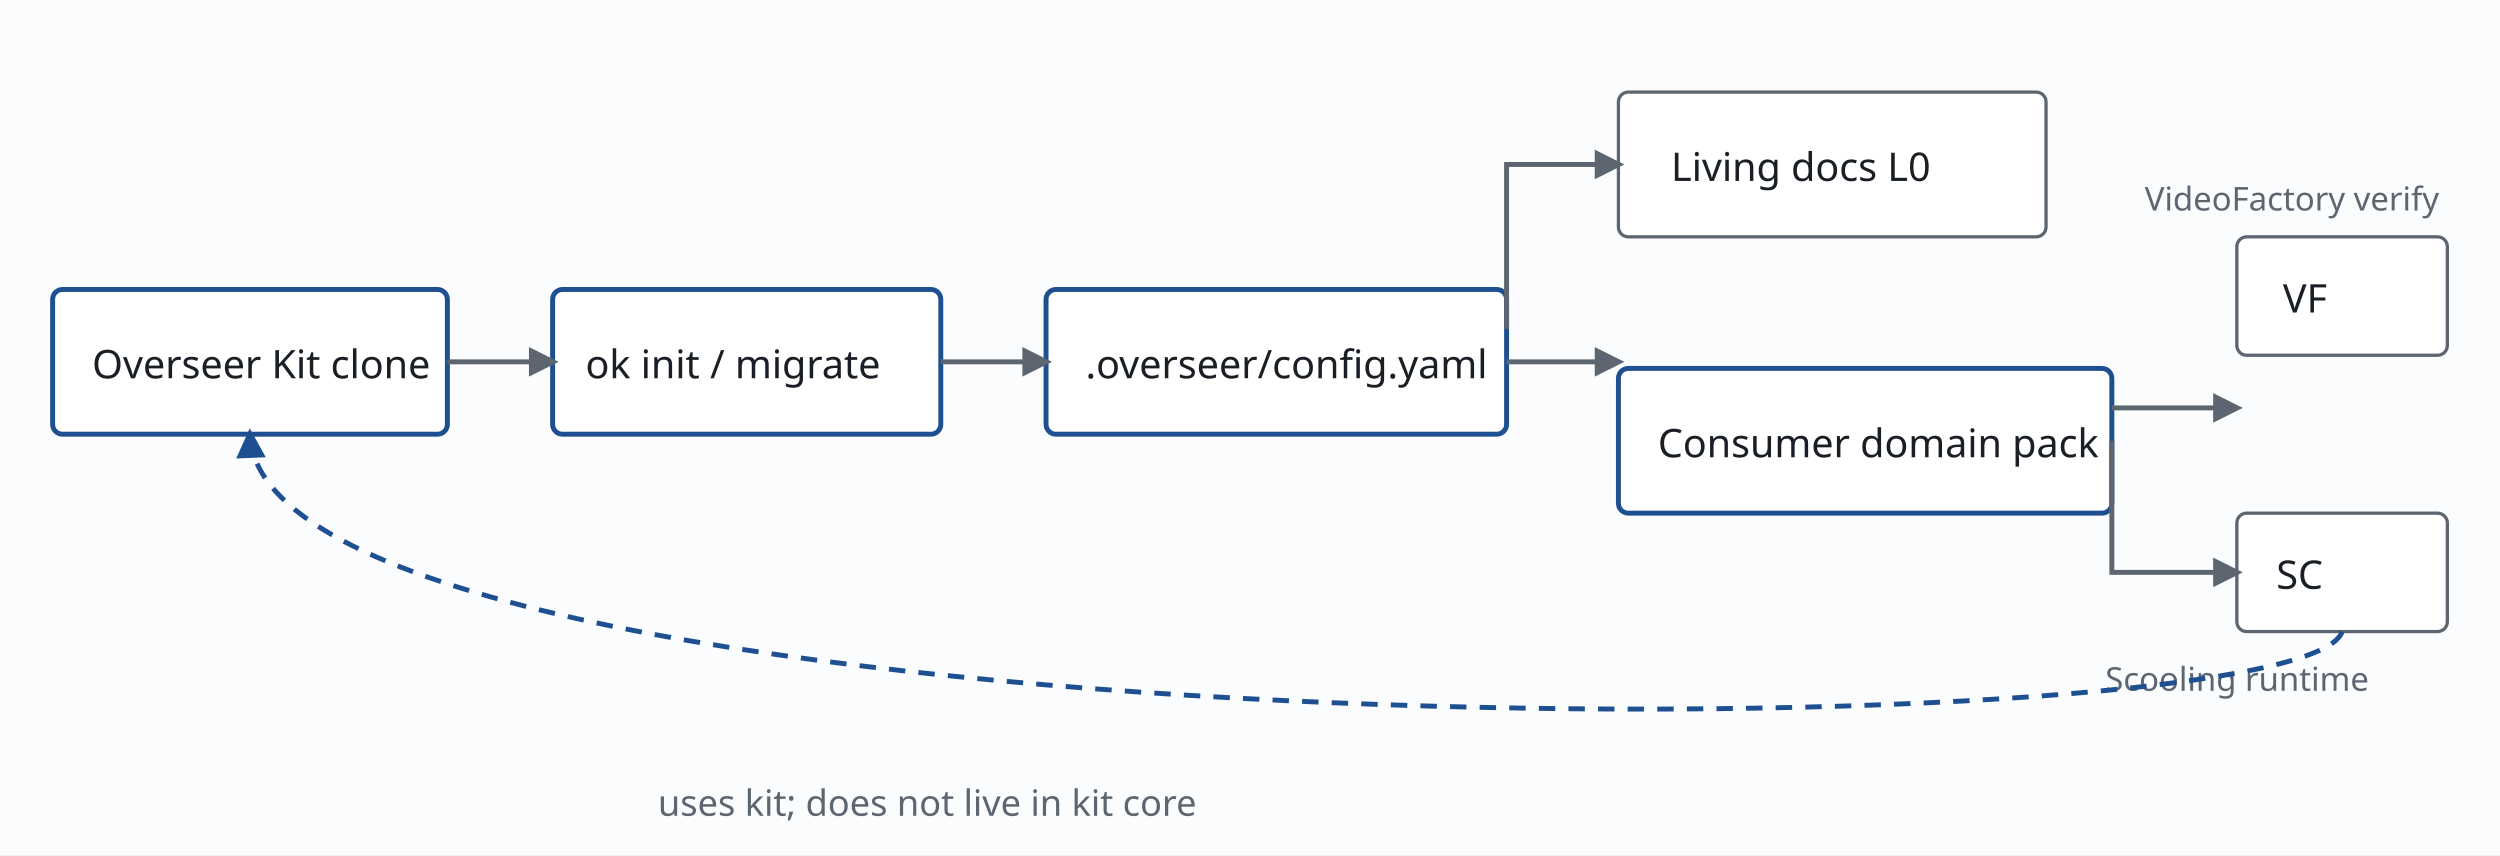
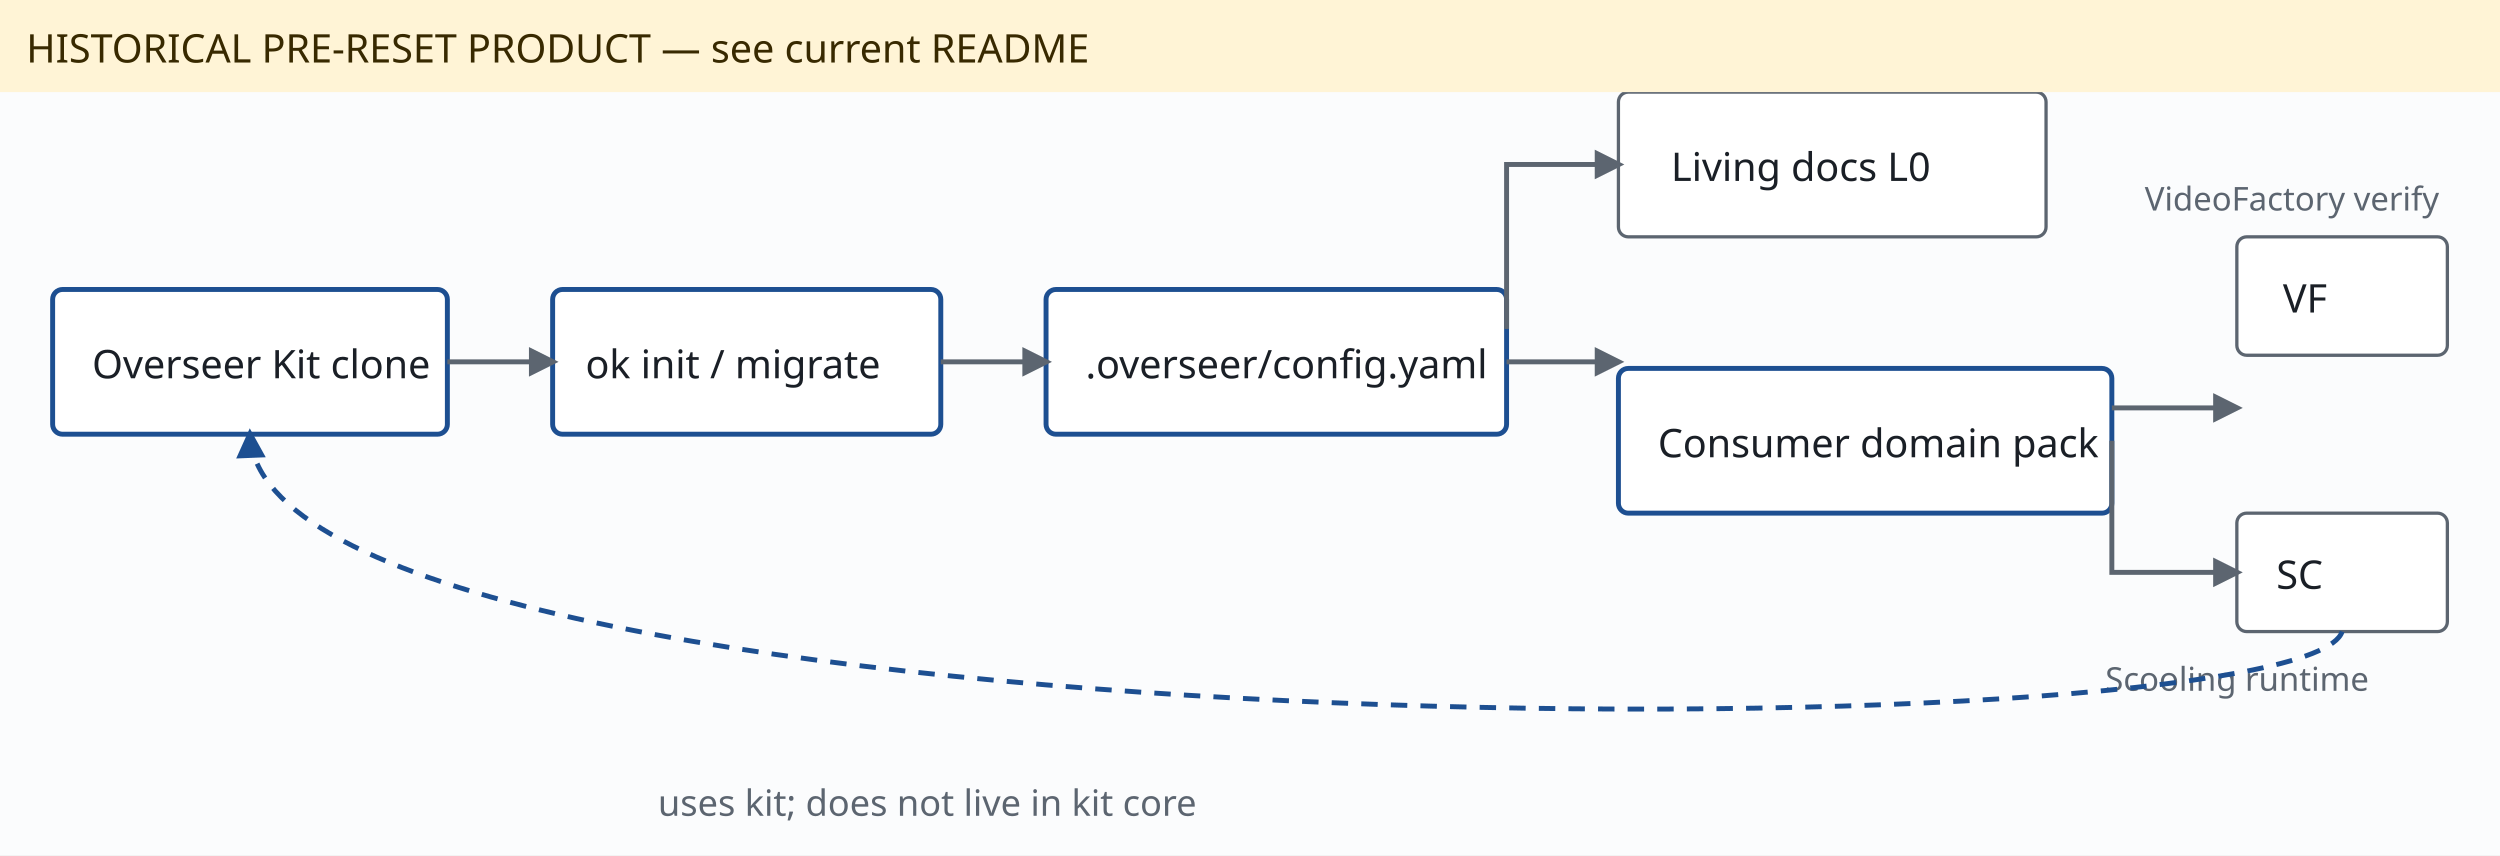
<svg xmlns="http://www.w3.org/2000/svg" viewBox="0 0 760 260" role="img" aria-labelledby="kitTitle kitDesc">
  <rect width="760" height="260" fill="#fbfcfd" />
  <rect x="16" y="88" width="120" height="44" rx="3" fill="#fff" stroke="#1d4f91" stroke-width="1.5" />
  <text x="28" y="115" font-family="IBM Plex Sans, Segoe UI, sans-serif" font-size="12" fill="#1a1f26">Overseer Kit clone</text>
  <rect x="168" y="88" width="118" height="44" rx="3" fill="#fff" stroke="#1d4f91" stroke-width="1.5" />
  <text x="178" y="115" font-family="IBM Plex Sans, Segoe UI, sans-serif" font-size="12" fill="#1a1f26">ok init / migrate</text>
  <rect x="318" y="88" width="140" height="44" rx="3" fill="#fff" stroke="#1d4f91" stroke-width="1.5" />
  <text x="330" y="115" font-family="IBM Plex Sans, Segoe UI, sans-serif" font-size="12" fill="#1a1f26">.overseer/config.yaml</text>
  <rect x="492" y="28" width="130" height="44" rx="3" fill="#fff" stroke="#5c6570" />
  <text x="508" y="55" font-family="IBM Plex Sans, Segoe UI, sans-serif" font-size="12" fill="#1a1f26">Living docs L0</text>
  <rect x="492" y="112" width="150" height="44" rx="3" fill="#fff" stroke="#1d4f91" stroke-width="1.5" />
  <text x="504" y="139" font-family="IBM Plex Sans, Segoe UI, sans-serif" font-size="12" fill="#1a1f26">Consumer domain pack</text>
  <rect x="680" y="72" width="64" height="36" rx="3" fill="#fff" stroke="#5c6570" />
  <text x="694" y="95" font-family="IBM Plex Sans, Segoe UI, sans-serif" font-size="12" fill="#1a1f26">VF</text>
  <text x="652" y="64" font-family="IBM Plex Sans, Segoe UI, sans-serif" font-size="10" fill="#5c6570">VideoFactory verify</text>
  <rect x="680" y="156" width="64" height="36" rx="3" fill="#fff" stroke="#5c6570" />
  <text x="692" y="179" font-family="IBM Plex Sans, Segoe UI, sans-serif" font-size="12" fill="#1a1f26">SC</text>
  <text x="640" y="210" font-family="IBM Plex Sans, Segoe UI, sans-serif" font-size="10" fill="#5c6570">Scooling runtime</text>
  <path d="M136 110 H168" stroke="#5c6570" stroke-width="1.5" marker-end="url(#kArrow)" />
  <path d="M286 110 H318" stroke="#5c6570" stroke-width="1.5" marker-end="url(#kArrow)" />
  <path d="M458 100 V50 H492" stroke="#5c6570" stroke-width="1.5" fill="none" marker-end="url(#kArrow)" />
  <path d="M458 110 H492" stroke="#5c6570" stroke-width="1.5" marker-end="url(#kArrow)" />
  <path d="M642 124 H680" stroke="#5c6570" stroke-width="1.5" marker-end="url(#kArrow)" />
  <path d="M642 134 V174 H680" stroke="#5c6570" stroke-width="1.5" fill="none" marker-end="url(#kArrow)" />
  <path d="M712 192 C700 230, 80 230, 76 132" stroke="#1d4f91" stroke-width="1.5" stroke-dasharray="5 4" fill="none" marker-end="url(#kArrowBlue)" />
  <text x="200" y="248" font-family="IBM Plex Sans, Segoe UI, sans-serif" font-size="11" fill="#5c6570">uses kit; does not live in kit core</text>
  <defs>
    <marker id="kArrow" viewBox="0 0 10 10" refX="8" refY="5" markerWidth="6" markerHeight="6" orient="auto-start-reverse">
      <path d="M0 0 L10 5 L0 10 z" fill="#5c6570" />
    </marker>
    <marker id="kArrowBlue" viewBox="0 0 10 10" refX="8" refY="5" markerWidth="6" markerHeight="6" orient="auto-start-reverse">
      <path d="M0 0 L10 5 L0 10 z" fill="#1d4f91" />
    </marker>
  </defs>
+   <g aria-label="Historical pre-reset product">
+     <rect x="0" y="0" width="100%" height="28" fill="#fff4d6" />
+     <text x="8" y="19" fill="#382900" font-family="sans-serif" font-size="12">HISTORICAL PRE-RESET PRODUCT — see current README</text>
+   </g>
</svg>
